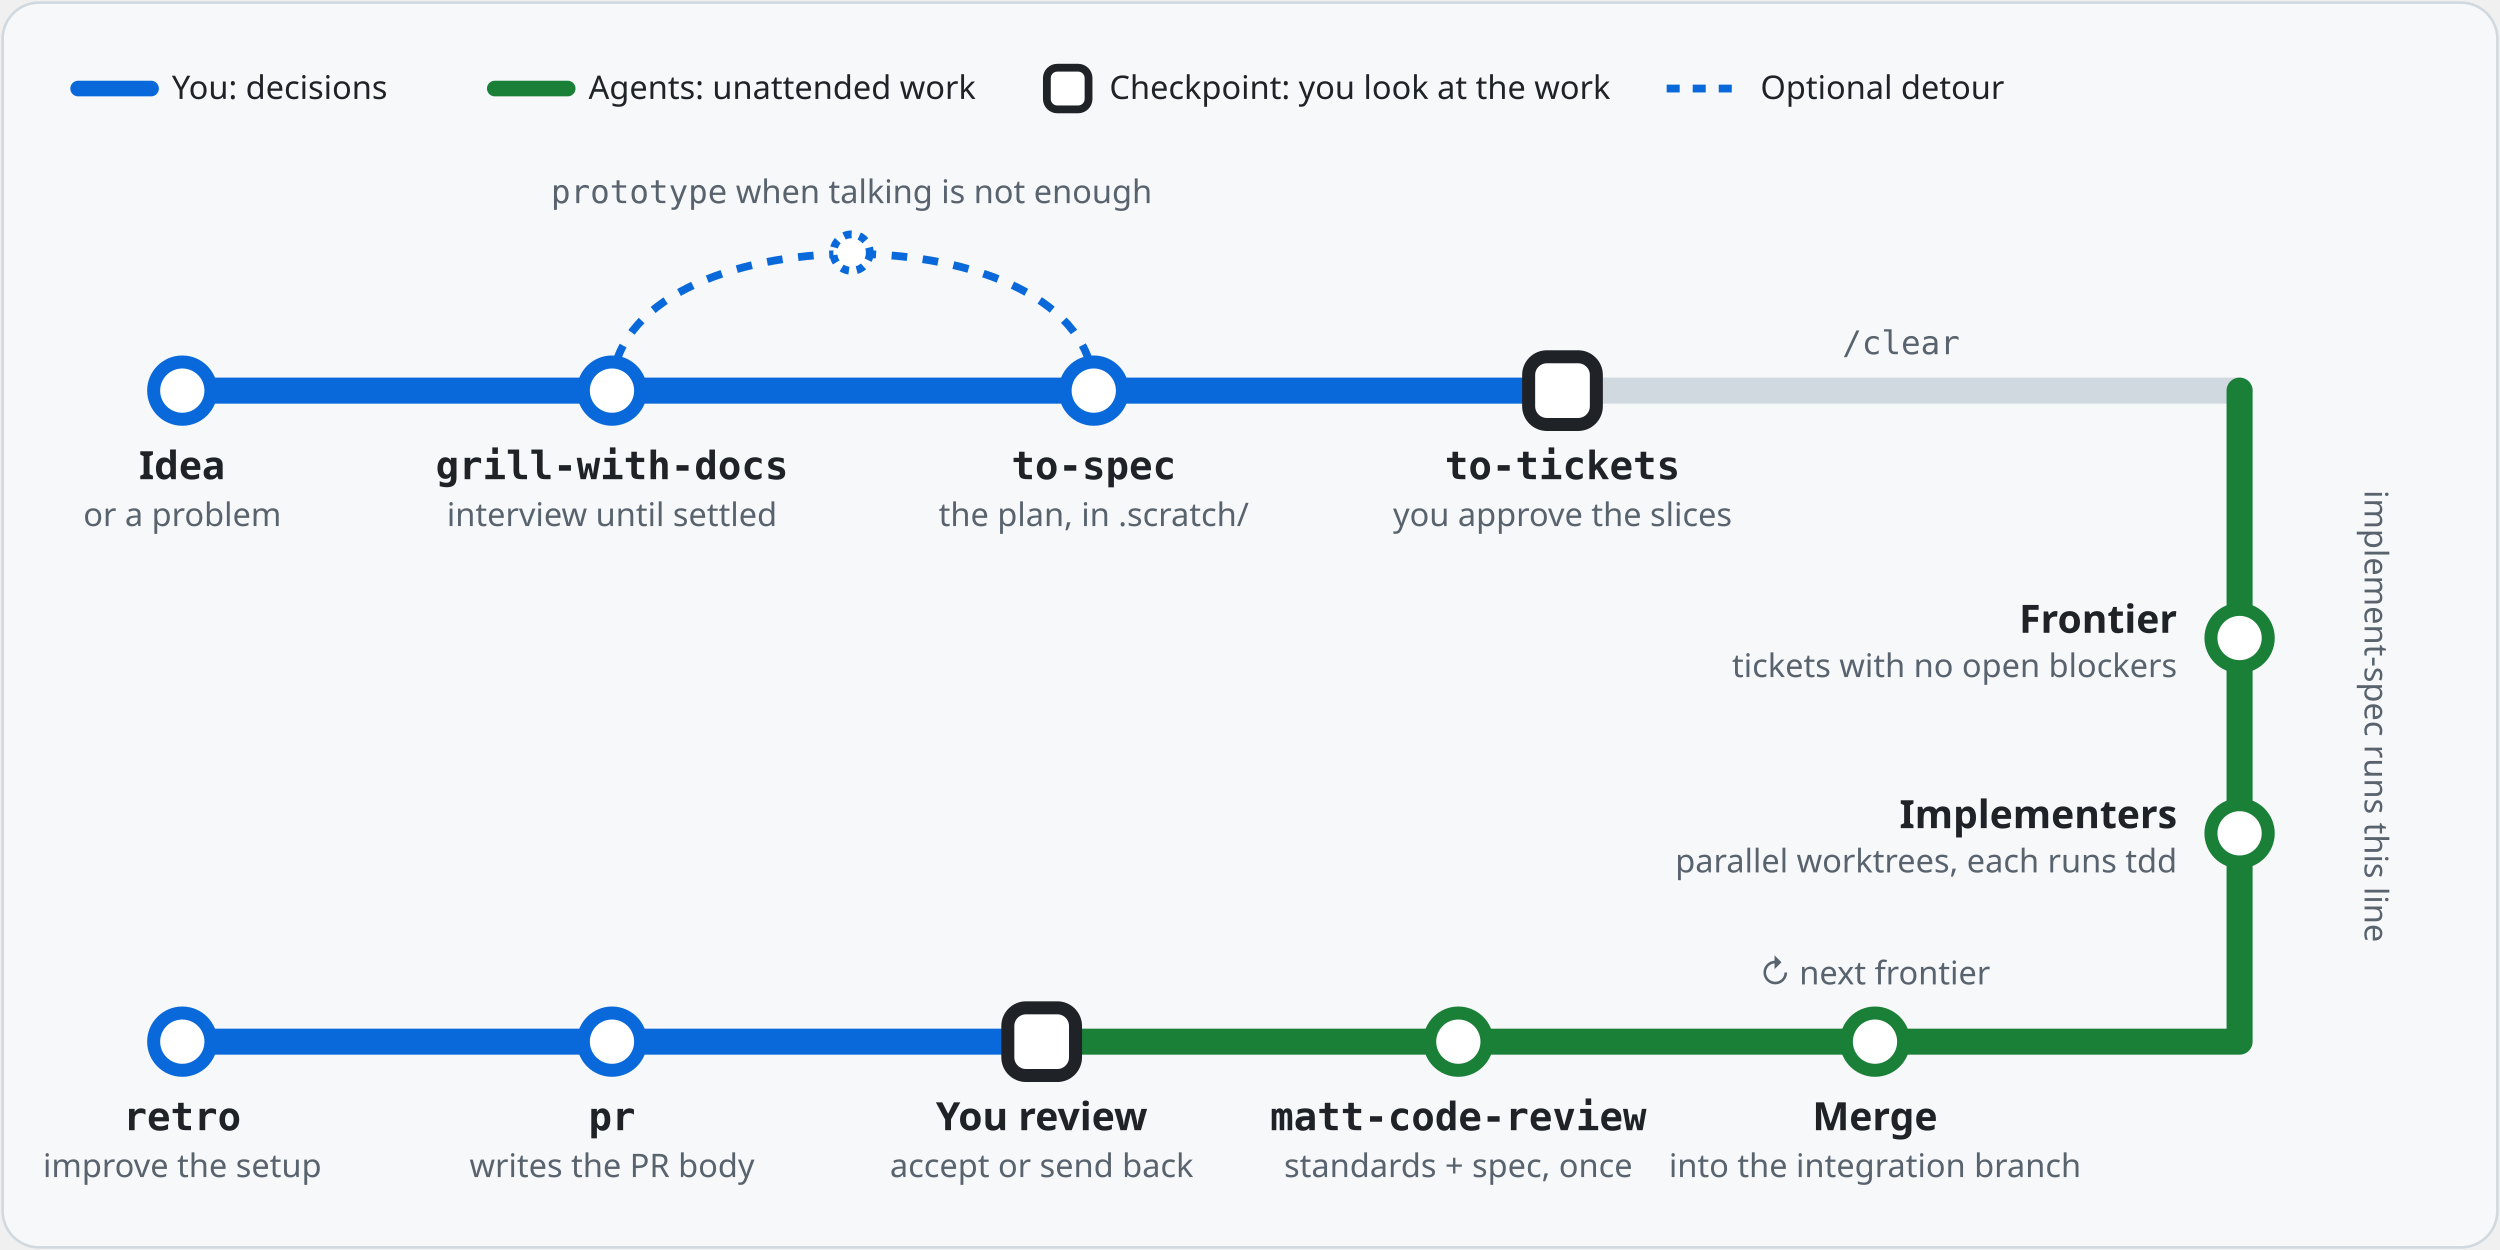
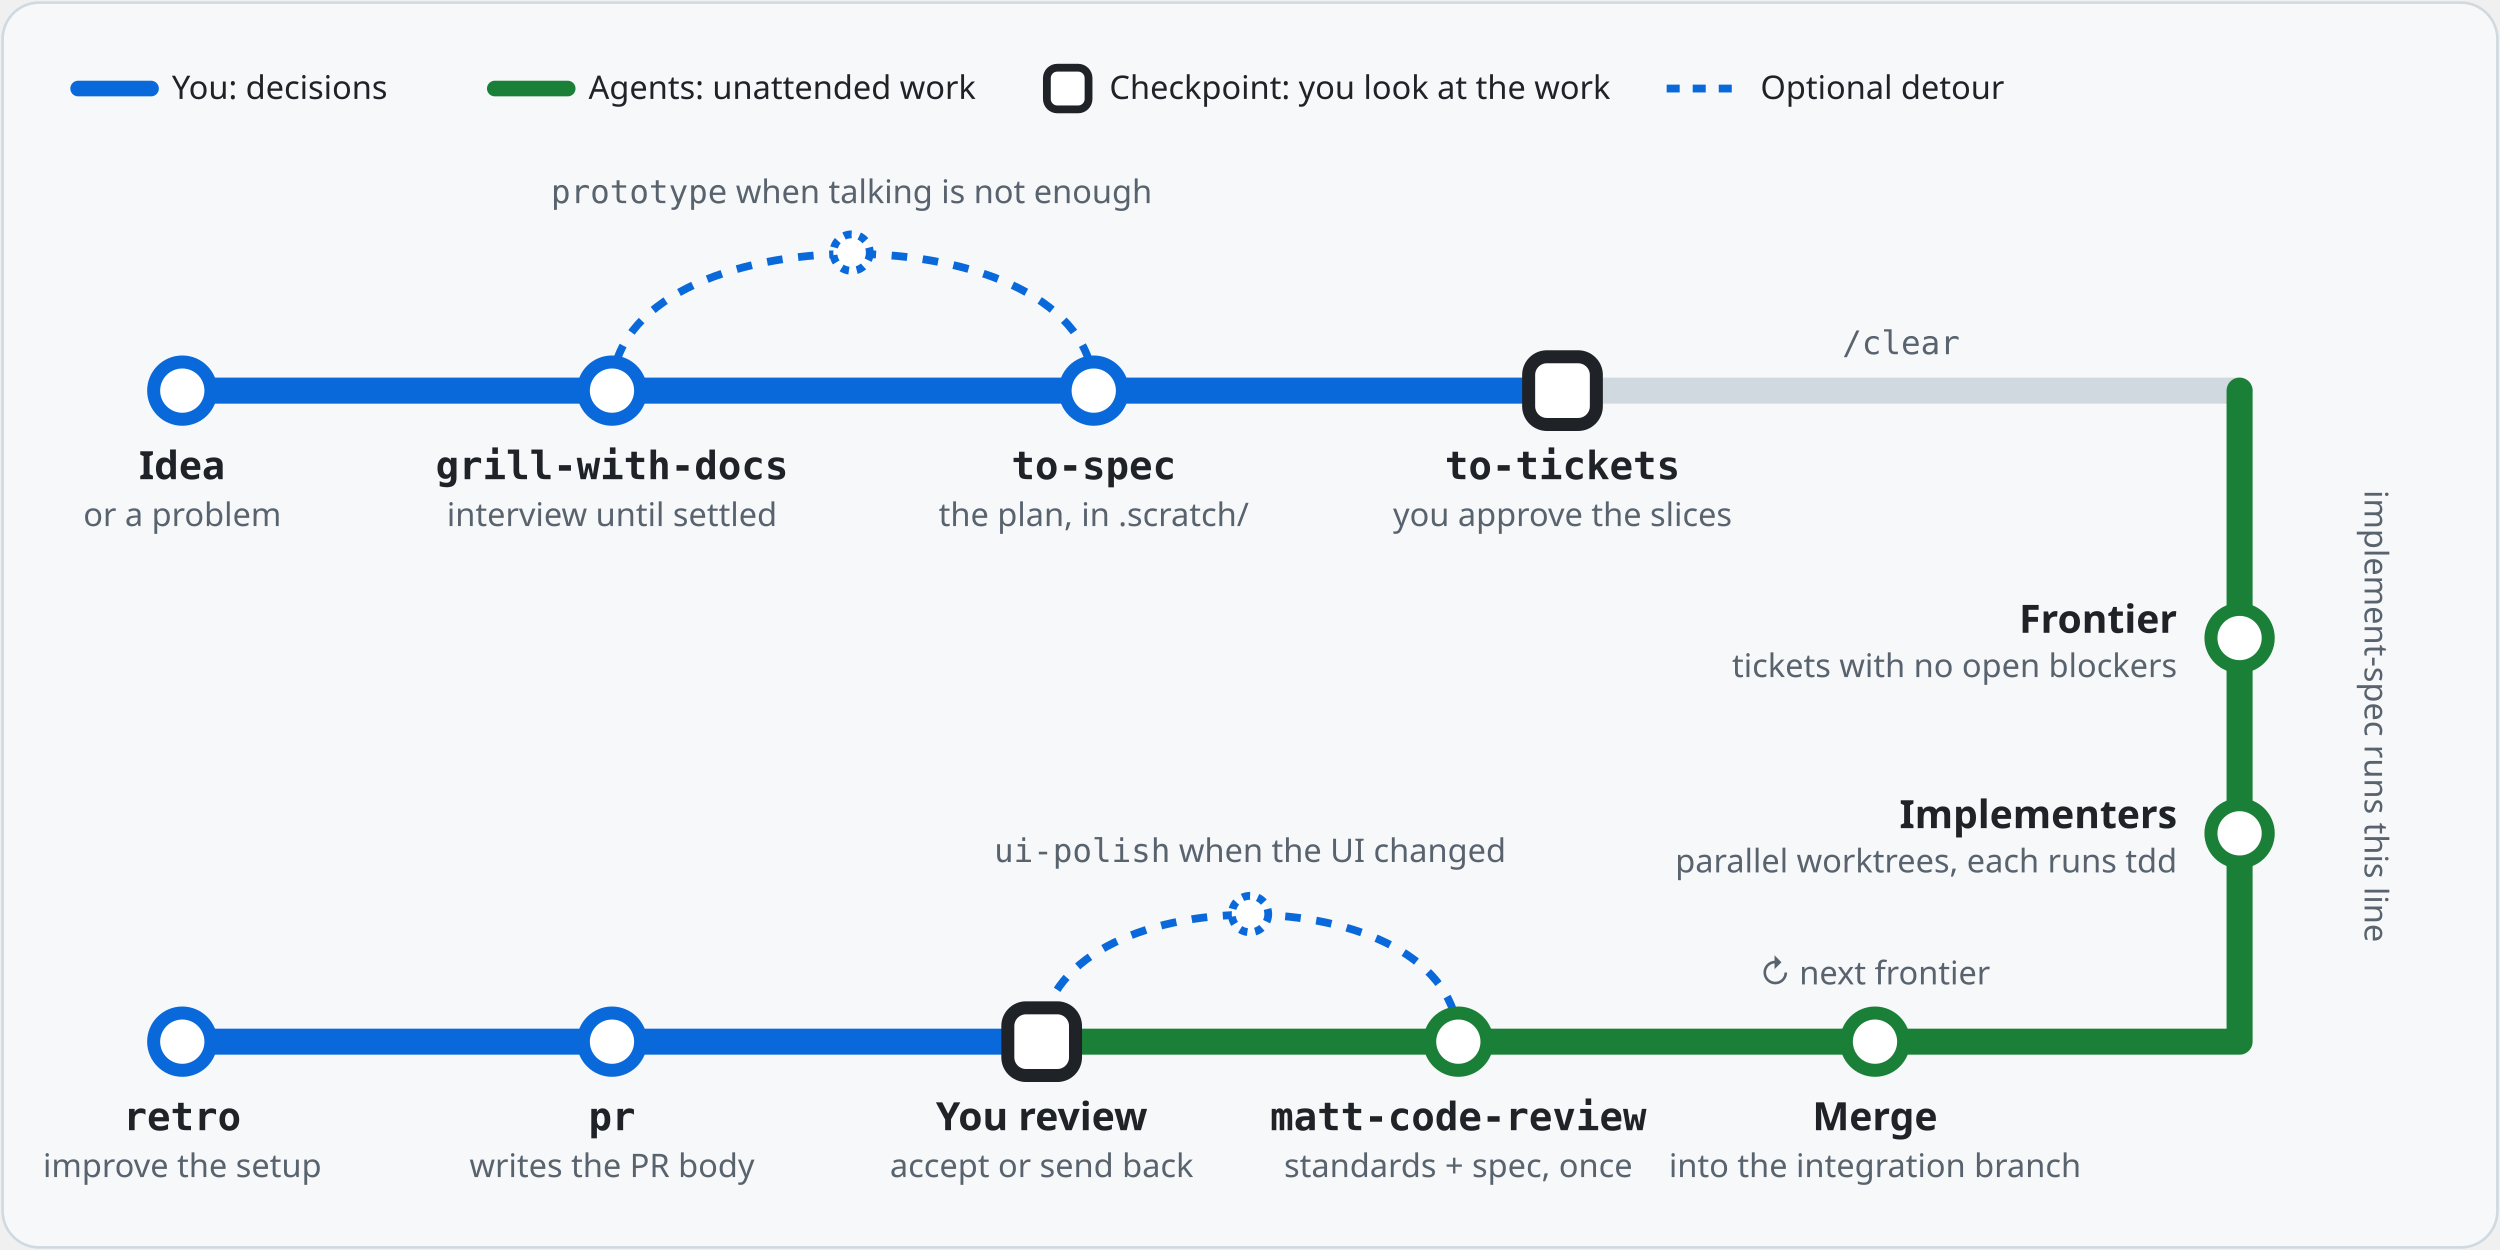
<svg xmlns="http://www.w3.org/2000/svg" viewBox="0 0 960 480" width="960" height="480" role="img" aria-labelledby="t d">
  <style>
    .card{fill:#F6F8FA;stroke:#D1D9E0}
    .surface{fill:#FFFFFF}
    .ink{fill:#1F2328}
    .muted{fill:#59636E}
    .blue{stroke:#0969DA}
    .green{stroke:#1A7F37}
    .rule{stroke:#D1D9E0}
    .inkstroke{stroke:#1F2328}
    .bluefill{fill:#0969DA}
    .greenfill{fill:#1A7F37}
    text{font-family:-apple-system,BlinkMacSystemFont,"Segoe UI","Noto Sans",Helvetica,Arial,sans-serif}
    .name{font-size:15px;font-weight:600}
    .sub{font-size:12.5px}
    .mono{font-family:ui-monospace,SFMono-Regular,"SF Mono",Menlo,Consolas,monospace}
    @media (prefers-color-scheme: dark){
      .card{fill:#151B23;stroke:#3D444D}
      .surface{fill:#0D1117}
      .ink{fill:#F0F6FC}
      .muted{fill:#9198A1}
      .blue{stroke:#4493F8}
      .green{stroke:#3FB950}
      .rule{stroke:#3D444D}
      .inkstroke{stroke:#F0F6FC}
      .bluefill{fill:#4493F8}
      .greenfill{fill:#3FB950}
    }
  </style>
  <rect class="card" x="1" y="1" width="958" height="478" rx="14" />
  <line class="blue" x1="30" y1="34" x2="58" y2="34" stroke-width="6" stroke-linecap="round" />
  <text class="ink sub" x="66" y="38">You: decisions</text>
  <line class="green" x1="190" y1="34" x2="218" y2="34" stroke-width="6" stroke-linecap="round" />
  <text class="ink sub" x="226" y="38">Agents: unattended work</text>
  <rect class="surface inkstroke" x="402" y="26" width="16" height="16" rx="4" stroke-width="3" />
  <text class="ink sub" x="426" y="38">Checkpoint: you look at the work</text>
  <line class="blue" x1="640" y1="34" x2="668" y2="34" stroke-width="3" stroke-dasharray="5 5" />
  <text class="ink sub" x="676" y="38">Optional detour</text>
  <path class="blue" d="M70 150 H600" stroke-width="10" stroke-linecap="round" fill="none" />
  <path class="blue" d="M235 150 C235 80 420 80 420 150" stroke-width="3" stroke-dasharray="6 6" fill="none" />
  <path class="rule" d="M600 150 H860" stroke-width="10" stroke-linecap="round" fill="none" />
  <path class="green" d="M860 150 V400 H400" stroke-width="10" stroke-linecap="round" stroke-linejoin="round" fill="none" />
  <path class="blue" d="M400 400 H70" stroke-width="10" stroke-linecap="round" fill="none" />
+   <path class="blue" d="M560 400 C560 335 400 335 400 400" stroke-width="3" stroke-dasharray="6 6" fill="none" />
  <text class="muted sub mono" x="730" y="136" text-anchor="middle">/clear</text>
  <text class="muted sub" x="908" y="275" text-anchor="middle" transform="rotate(90 908 275)">implement-spec runs this line</text>
  <circle class="surface blue" cx="70" cy="150" r="11" stroke-width="5" />
  <text class="ink name" x="70" y="184" text-anchor="middle">Idea</text>
  <text class="muted sub" x="70" y="202" text-anchor="middle">or a problem</text>
  <circle class="surface blue" cx="235" cy="150" r="11" stroke-width="5" />
  <text class="ink name mono" x="235" y="184" text-anchor="middle">grill-with-docs</text>
  <text class="muted sub" x="235" y="202" text-anchor="middle">interview until settled</text>
  <circle class="surface blue" cx="327" cy="97" r="7" stroke-width="3" stroke-dasharray="3 3" />
  <text class="muted sub" x="327" y="78" text-anchor="middle">
    <tspan class="mono">prototype</tspan> when talking is not enough</text>
  <circle class="surface blue" cx="420" cy="150" r="11" stroke-width="5" />
  <text class="ink name mono" x="420" y="184" text-anchor="middle">to-spec</text>
  <text class="muted sub" x="420" y="202" text-anchor="middle">the plan, in .scratch/</text>
  <rect class="surface inkstroke" x="587" y="137" width="26" height="26" rx="7" stroke-width="5" />
  <text class="ink name mono" x="600" y="184" text-anchor="middle">to-tickets</text>
  <text class="muted sub" x="600" y="202" text-anchor="middle">you approve the slices</text>
  <circle class="surface green" cx="860" cy="245" r="11" stroke-width="5" />
  <text class="ink name" x="836" y="243" text-anchor="end">Frontier</text>
  <text class="muted sub" x="836" y="260" text-anchor="end">tickets with no open blockers</text>
  <circle class="surface green" cx="860" cy="320" r="11" stroke-width="5" />
  <text class="ink name" x="836" y="318" text-anchor="end">Implementers</text>
  <text class="muted sub" x="836" y="335" text-anchor="end">parallel worktrees, each runs tdd</text>
  <circle class="surface green" cx="720" cy="400" r="11" stroke-width="5" />
  <text class="muted sub" x="720" y="378" text-anchor="middle">↻ next frontier</text>
  <text class="ink name" x="720" y="434" text-anchor="middle">Merge</text>
  <text class="muted sub" x="720" y="452" text-anchor="middle">into the integration branch</text>
  <circle class="surface green" cx="560" cy="400" r="11" stroke-width="5" />
  <text class="ink name mono" x="560" y="434" text-anchor="middle">matt-code-review</text>
  <text class="muted sub" x="560" y="452" text-anchor="middle">standards + spec, once</text>
+   <circle class="surface blue" cx="480" cy="351" r="7" stroke-width="3" stroke-dasharray="3 3" />
+   <text class="muted sub" x="480" y="331" text-anchor="middle">
+     <tspan class="mono">ui-polish</tspan> when the UI changed</text>
  <rect class="surface inkstroke" x="387" y="387" width="26" height="26" rx="7" stroke-width="5" />
  <text class="ink name" x="400" y="434" text-anchor="middle">You review</text>
  <text class="muted sub" x="400" y="452" text-anchor="middle">accept or send back</text>
  <circle class="surface blue" cx="235" cy="400" r="11" stroke-width="5" />
  <text class="ink name mono" x="235" y="434" text-anchor="middle">pr</text>
  <text class="muted sub" x="235" y="452" text-anchor="middle">writes the PR body</text>
  <circle class="surface blue" cx="70" cy="400" r="11" stroke-width="5" />
  <text class="ink name mono" x="70" y="434" text-anchor="middle">retro</text>
  <text class="muted sub" x="70" y="452" text-anchor="middle">improve the setup</text>
</svg>
